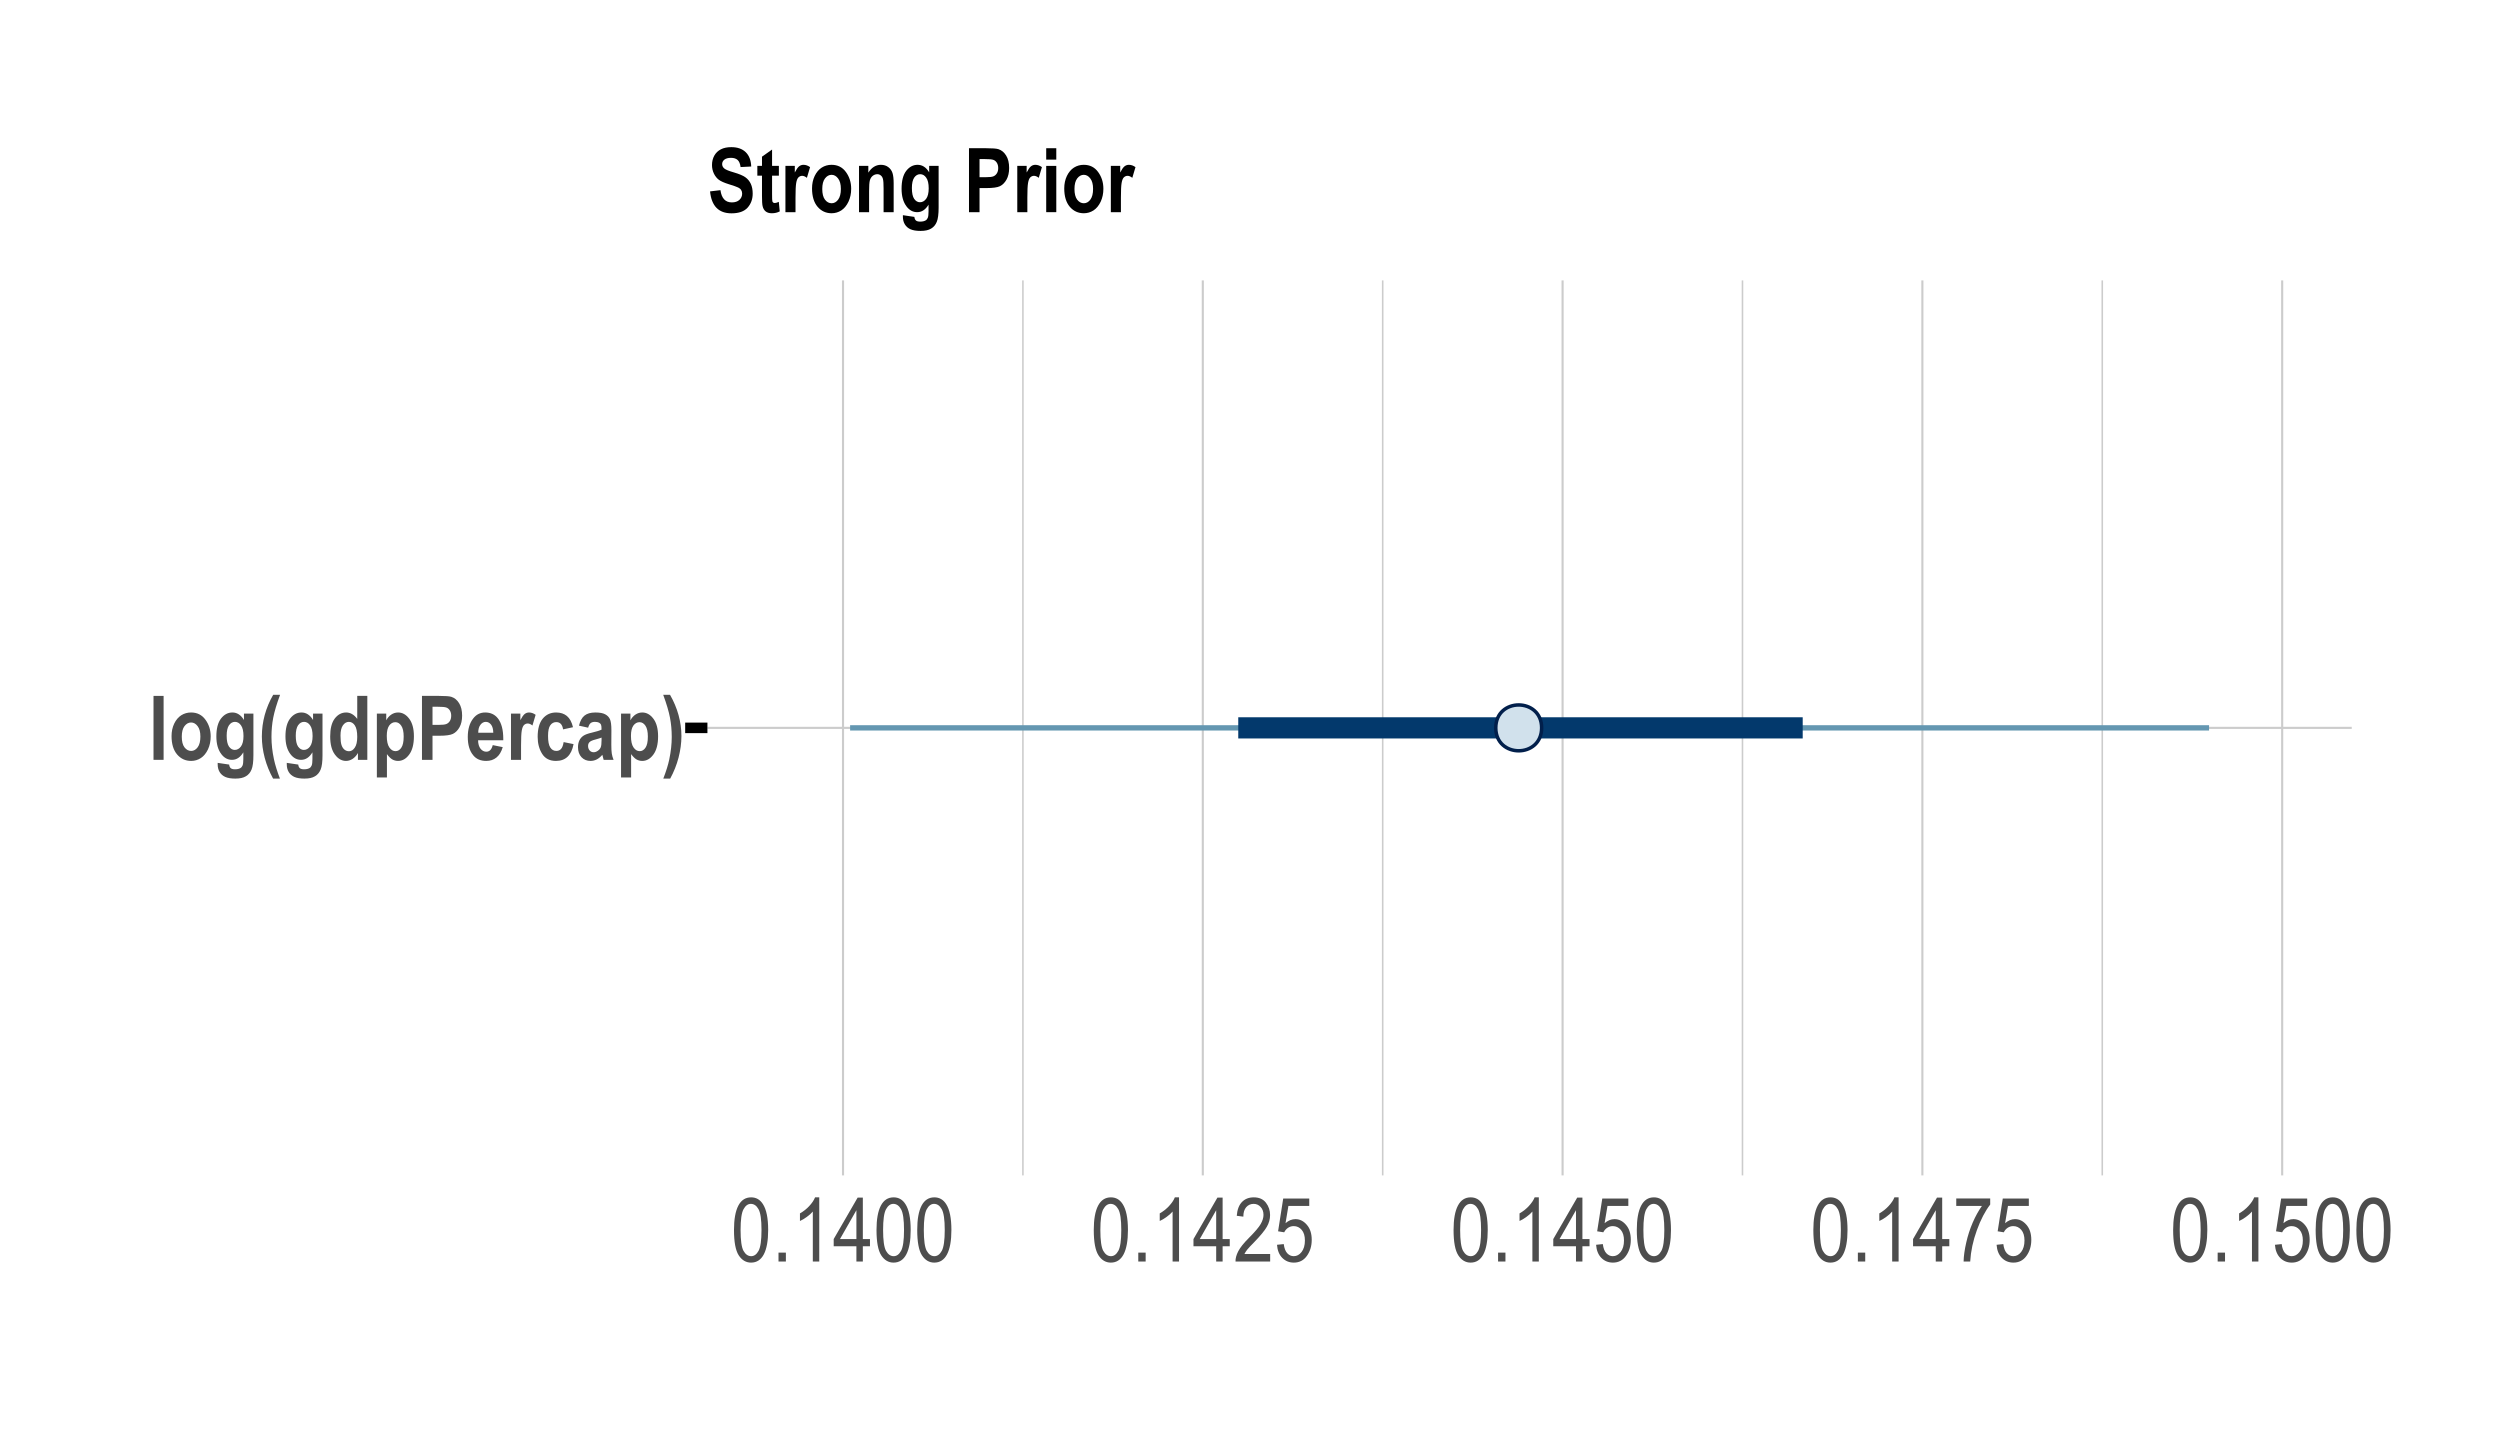
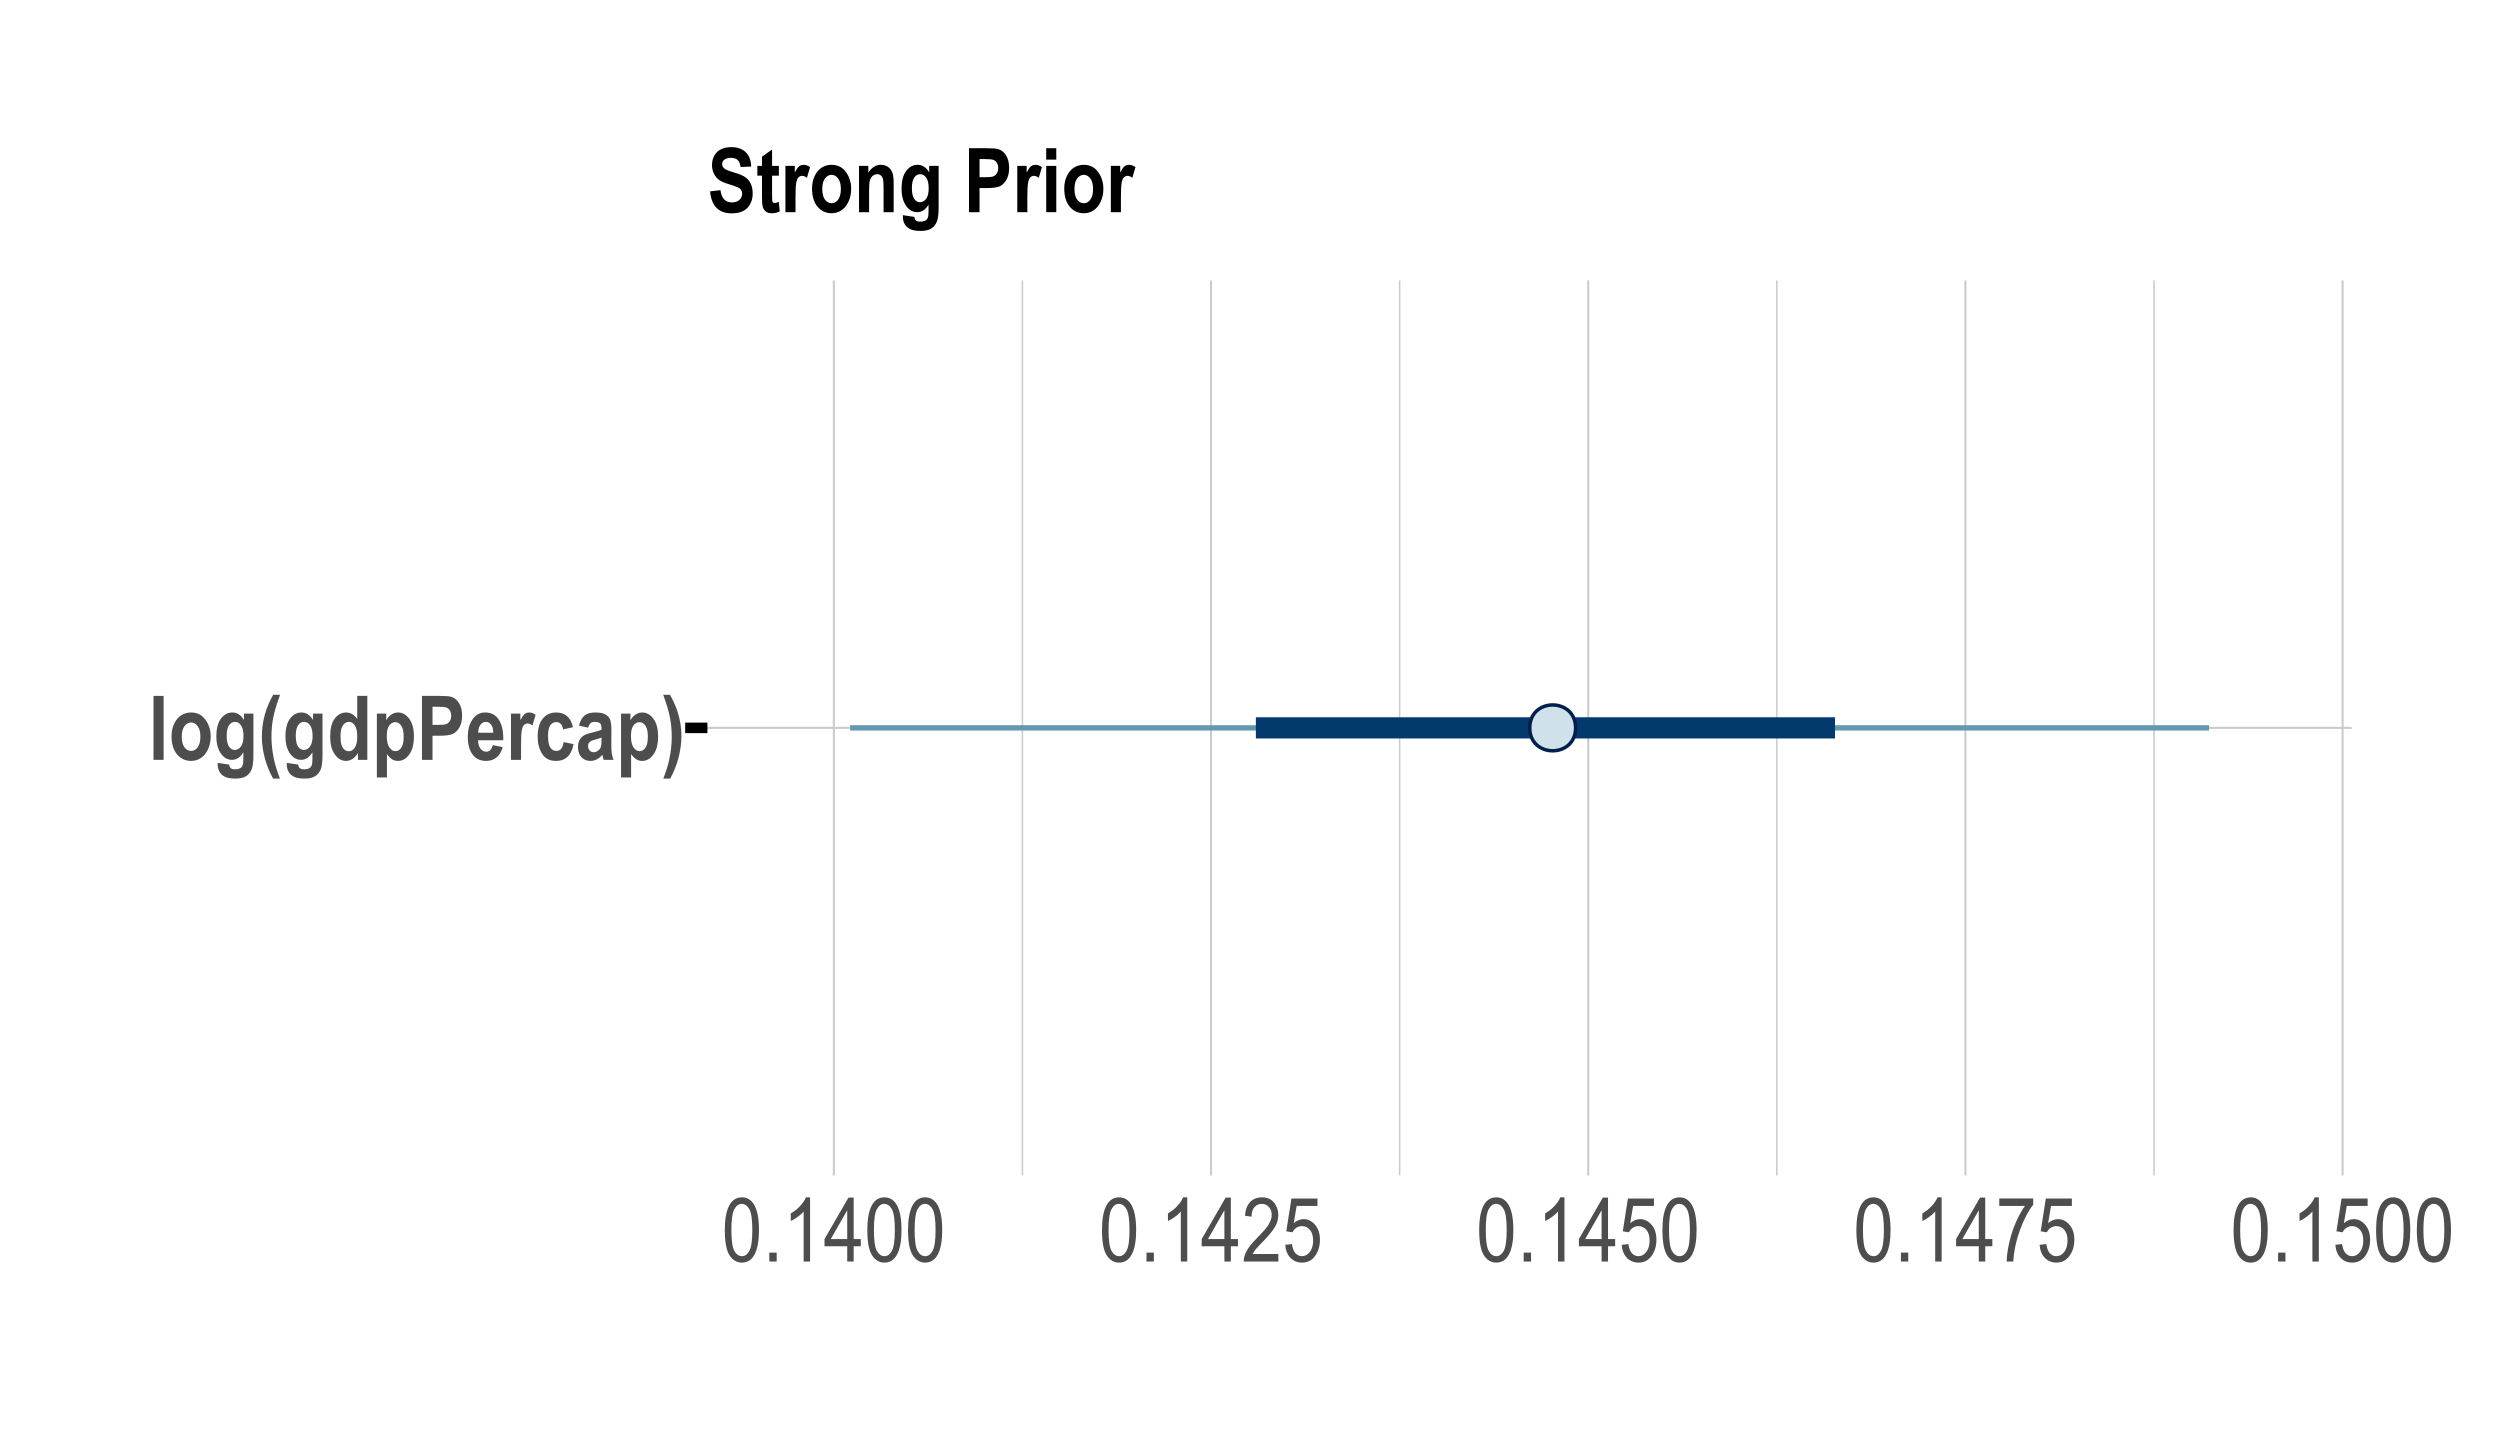
<svg xmlns="http://www.w3.org/2000/svg" xmlns:xlink="http://www.w3.org/1999/xlink" width="504pt" height="288pt" viewBox="0 0 504 288" version="1.1">
  <defs>
    <g>
      <symbol overflow="visible" id="glyph0-0">
        <path style="stroke:none;" d="M 0.391 0 L 0.391 -11.25 L 3.812 -11.25 L 3.812 0 Z M 0.797 -0.469 L 3.406 -0.469 L 3.406 -10.875 L 0.797 -10.875 Z M 0.797 -0.469 " />
      </symbol>
      <symbol overflow="visible" id="glyph0-1">
        <path style="stroke:none;" d="M 1.062 0 L 1.062 -12.891 L 3.094 -12.891 L 3.094 0 Z M 1.062 0 " />
      </symbol>
      <symbol overflow="visible" id="glyph0-2">
        <path style="stroke:none;" d="M 0.594 -4.797 C 0.594 -5.711 0.77 -6.547 1.125 -7.297 C 1.488 -8.047 1.961 -8.609 2.547 -8.984 C 3.141 -9.359 3.801 -9.547 4.531 -9.547 C 5.758 -9.547 6.723 -9.062 7.422 -8.094 C 8.129 -7.133 8.484 -6.008 8.484 -4.719 C 8.484 -3.758 8.301 -2.891 7.938 -2.109 C 7.57 -1.336 7.094 -0.754 6.5 -0.359 C 5.906 0.023 5.254 0.219 4.547 0.219 C 3.41 0.219 2.469 -0.211 1.719 -1.078 C 0.969 -1.953 0.594 -3.191 0.594 -4.797 Z M 2.656 -4.672 C 2.656 -3.723 2.836 -3.004 3.203 -2.516 C 3.578 -2.035 4.023 -1.797 4.547 -1.797 C 5.055 -1.797 5.492 -2.039 5.859 -2.531 C 6.223 -3.02 6.406 -3.738 6.406 -4.688 C 6.406 -5.613 6.219 -6.316 5.844 -6.797 C 5.477 -7.285 5.039 -7.531 4.531 -7.531 C 4.02 -7.531 3.578 -7.285 3.203 -6.797 C 2.836 -6.316 2.656 -5.609 2.656 -4.672 Z M 2.656 -4.672 " />
      </symbol>
      <symbol overflow="visible" id="glyph0-3">
        <path style="stroke:none;" d="M 0.875 0.609 L 3.188 0.953 C 3.227 1.297 3.336 1.539 3.516 1.688 C 3.691 1.832 3.973 1.906 4.359 1.906 C 4.805 1.906 5.164 1.828 5.438 1.672 C 5.633 1.566 5.785 1.391 5.891 1.141 C 5.992 0.898 6.047 0.469 6.047 -0.156 L 6.047 -1.516 C 5.742 -1.004 5.398 -0.625 5.016 -0.375 C 4.641 -0.125 4.219 0 3.75 0 C 2.906 0 2.191 -0.383 1.609 -1.156 C 0.941 -2.031 0.609 -3.219 0.609 -4.719 C 0.609 -6.312 0.922 -7.516 1.547 -8.328 C 2.18 -9.141 2.945 -9.547 3.844 -9.547 C 4.312 -9.547 4.738 -9.422 5.125 -9.172 C 5.52 -8.922 5.867 -8.539 6.172 -8.031 L 6.172 -9.328 L 8.078 -9.328 L 8.078 -0.953 C 8.078 0.391 7.953 1.359 7.703 1.953 C 7.461 2.555 7.082 3.008 6.562 3.312 C 6.051 3.625 5.344 3.781 4.438 3.781 C 3.602 3.781 2.93 3.672 2.422 3.453 C 1.922 3.234 1.535 2.898 1.266 2.453 C 1.004 2.016 0.875 1.504 0.875 0.922 Z M 2.688 -4.859 C 2.688 -3.859 2.844 -3.129 3.156 -2.672 C 3.477 -2.223 3.863 -2 4.312 -2 C 4.801 -2 5.219 -2.227 5.562 -2.688 C 5.906 -3.156 6.078 -3.859 6.078 -4.797 C 6.078 -5.773 5.91 -6.492 5.578 -6.953 C 5.254 -7.422 4.848 -7.656 4.359 -7.656 C 3.879 -7.656 3.477 -7.426 3.156 -6.969 C 2.844 -6.508 2.688 -5.805 2.688 -4.859 Z M 2.688 -4.859 " />
      </symbol>
      <symbol overflow="visible" id="glyph0-4">
        <path style="stroke:none;" d="M 4.406 3.781 L 3.031 3.781 C 2.301 2.469 1.738 1.078 1.344 -0.391 C 0.957 -1.867 0.766 -3.301 0.766 -4.688 C 0.766 -6.176 0.957 -7.629 1.344 -9.047 C 1.738 -10.473 2.305 -11.828 3.047 -13.109 L 4.438 -13.109 C 3.758 -11.273 3.301 -9.742 3.062 -8.516 C 2.82 -7.285 2.703 -5.984 2.703 -4.609 C 2.703 -3.191 2.867 -1.691 3.203 -0.109 C 3.441 1.004 3.844 2.301 4.406 3.781 Z M 4.406 3.781 " />
      </symbol>
      <symbol overflow="visible" id="glyph0-5">
        <path style="stroke:none;" d="M 8.094 0 L 6.203 0 L 6.203 -1.375 C 5.891 -0.844 5.52 -0.441 5.094 -0.172 C 4.676 0.086 4.242 0.219 3.797 0.219 C 2.941 0.219 2.195 -0.207 1.562 -1.062 C 0.926 -1.914 0.609 -3.133 0.609 -4.719 C 0.609 -6.312 0.914 -7.516 1.531 -8.328 C 2.156 -9.141 2.922 -9.547 3.828 -9.547 C 4.254 -9.547 4.656 -9.438 5.031 -9.219 C 5.406 -9 5.75 -8.676 6.062 -8.25 L 6.062 -12.891 L 8.094 -12.891 Z M 2.688 -4.875 C 2.688 -4.031 2.754 -3.398 2.891 -2.984 C 3.035 -2.566 3.238 -2.254 3.5 -2.047 C 3.77 -1.836 4.07 -1.734 4.406 -1.734 C 4.852 -1.734 5.238 -1.973 5.562 -2.453 C 5.895 -2.941 6.062 -3.664 6.062 -4.625 C 6.062 -5.695 5.898 -6.469 5.578 -6.938 C 5.266 -7.414 4.863 -7.656 4.375 -7.656 C 3.906 -7.656 3.504 -7.422 3.172 -6.953 C 2.848 -6.492 2.688 -5.801 2.688 -4.875 Z M 2.688 -4.875 " />
      </symbol>
      <symbol overflow="visible" id="glyph0-6">
        <path style="stroke:none;" d="M 1 -9.328 L 2.891 -9.328 L 2.891 -7.969 C 3.148 -8.457 3.488 -8.844 3.906 -9.125 C 4.332 -9.406 4.789 -9.547 5.281 -9.547 C 6.145 -9.547 6.891 -9.129 7.516 -8.297 C 8.148 -7.461 8.469 -6.281 8.469 -4.75 C 8.469 -3.145 8.148 -1.914 7.516 -1.062 C 6.891 -0.207 6.141 0.219 5.266 0.219 C 4.859 0.219 4.477 0.117 4.125 -0.078 C 3.781 -0.273 3.414 -0.633 3.031 -1.156 L 3.031 3.547 L 1 3.547 Z M 3 -4.828 C 3 -3.773 3.172 -3 3.516 -2.5 C 3.859 -2 4.273 -1.75 4.766 -1.75 C 5.223 -1.75 5.609 -1.977 5.922 -2.438 C 6.242 -2.895 6.406 -3.645 6.406 -4.688 C 6.406 -5.676 6.242 -6.406 5.922 -6.875 C 5.598 -7.352 5.203 -7.594 4.734 -7.594 C 4.234 -7.594 3.816 -7.363 3.484 -6.906 C 3.16 -6.445 3 -5.754 3 -4.828 Z M 3 -4.828 " />
      </symbol>
      <symbol overflow="visible" id="glyph0-7">
        <path style="stroke:none;" d="M 1.078 0 L 1.078 -12.891 L 4.5 -12.891 C 5.781 -12.891 6.613 -12.828 7 -12.703 C 7.633 -12.504 8.156 -12.078 8.562 -11.422 C 8.969 -10.773 9.172 -9.938 9.172 -8.906 C 9.172 -7.977 8.992 -7.195 8.641 -6.562 C 8.285 -5.938 7.844 -5.492 7.312 -5.234 C 6.789 -4.984 5.883 -4.859 4.594 -4.859 L 3.203 -4.859 L 3.203 0 Z M 3.203 -10.703 L 3.203 -7.047 L 4.375 -7.047 C 5.164 -7.047 5.703 -7.102 5.984 -7.219 C 6.273 -7.332 6.508 -7.531 6.688 -7.812 C 6.875 -8.102 6.969 -8.461 6.969 -8.891 C 6.969 -9.316 6.875 -9.676 6.688 -9.969 C 6.5 -10.258 6.266 -10.453 5.984 -10.547 C 5.711 -10.648 5.129 -10.703 4.234 -10.703 Z M 3.203 -10.703 " />
      </symbol>
      <symbol overflow="visible" id="glyph0-8">
        <path style="stroke:none;" d="M 5.5 -2.969 L 7.516 -2.562 C 7.242 -1.625 6.82 -0.926 6.25 -0.469 C 5.688 -0.008 5 0.219 4.188 0.219 C 3.051 0.219 2.176 -0.16 1.562 -0.922 C 0.832 -1.797 0.469 -3.023 0.469 -4.609 C 0.469 -6.172 0.836 -7.422 1.578 -8.359 C 2.191 -9.148 2.992 -9.547 3.984 -9.547 C 5.078 -9.547 5.938 -9.141 6.562 -8.328 C 7.27 -7.398 7.625 -6.035 7.625 -4.234 L 7.625 -3.953 L 2.547 -3.953 C 2.555 -3.211 2.723 -2.641 3.047 -2.234 C 3.367 -1.836 3.754 -1.641 4.203 -1.641 C 4.848 -1.641 5.281 -2.082 5.5 -2.969 Z M 5.609 -5.469 C 5.598 -6.195 5.445 -6.742 5.156 -7.109 C 4.863 -7.473 4.516 -7.656 4.109 -7.656 C 3.68 -7.656 3.32 -7.461 3.031 -7.078 C 2.727 -6.691 2.578 -6.156 2.578 -5.469 Z M 5.609 -5.469 " />
      </symbol>
      <symbol overflow="visible" id="glyph0-9">
        <path style="stroke:none;" d="M 3 0 L 0.969 0 L 0.969 -9.328 L 2.859 -9.328 L 2.859 -8 C 3.18 -8.625 3.469 -9.035 3.719 -9.234 C 3.977 -9.441 4.273 -9.547 4.609 -9.547 C 5.066 -9.547 5.508 -9.391 5.938 -9.078 L 5.297 -6.922 C 4.961 -7.191 4.645 -7.328 4.344 -7.328 C 4.062 -7.328 3.812 -7.223 3.594 -7.016 C 3.383 -6.805 3.234 -6.43 3.141 -5.891 C 3.047 -5.348 3 -4.348 3 -2.891 Z M 3 0 " />
      </symbol>
      <symbol overflow="visible" id="glyph0-10">
        <path style="stroke:none;" d="M 7.734 -6.578 L 5.734 -6.141 C 5.586 -7.117 5.129 -7.609 4.359 -7.609 C 3.859 -7.609 3.457 -7.395 3.156 -6.969 C 2.852 -6.551 2.703 -5.836 2.703 -4.828 C 2.703 -3.723 2.852 -2.941 3.156 -2.484 C 3.457 -2.023 3.863 -1.797 4.375 -1.797 C 4.758 -1.797 5.07 -1.926 5.312 -2.188 C 5.562 -2.445 5.738 -2.91 5.844 -3.578 L 7.844 -3.172 C 7.426 -0.91 6.242 0.219 4.297 0.219 C 3.047 0.219 2.117 -0.254 1.516 -1.203 C 0.91 -2.16 0.609 -3.305 0.609 -4.641 C 0.609 -6.242 0.945 -7.461 1.625 -8.297 C 2.312 -9.129 3.211 -9.547 4.328 -9.547 C 5.223 -9.547 5.953 -9.305 6.516 -8.828 C 7.078 -8.359 7.484 -7.609 7.734 -6.578 Z M 7.734 -6.578 " />
      </symbol>
      <symbol overflow="visible" id="glyph0-11">
        <path style="stroke:none;" d="M 2.578 -6.484 L 0.734 -6.891 C 0.961 -7.836 1.332 -8.516 1.844 -8.922 C 2.352 -9.336 3.086 -9.547 4.047 -9.547 C 4.898 -9.547 5.551 -9.426 6 -9.188 C 6.457 -8.945 6.781 -8.617 6.969 -8.203 C 7.164 -7.785 7.266 -7.035 7.266 -5.953 L 7.25 -3.062 C 7.25 -2.258 7.281 -1.66 7.344 -1.266 C 7.406 -0.867 7.523 -0.445 7.703 0 L 5.703 0 L 5.438 -1.016 C 5.094 -0.609 4.723 -0.301 4.328 -0.094 C 3.93 0.113 3.508 0.219 3.062 0.219 C 2.32 0.219 1.711 -0.031 1.234 -0.531 C 0.766 -1.039 0.531 -1.711 0.531 -2.547 C 0.531 -3.066 0.625 -3.523 0.812 -3.922 C 1.008 -4.316 1.281 -4.629 1.625 -4.859 C 1.977 -5.098 2.547 -5.305 3.328 -5.484 C 4.266 -5.703 4.914 -5.906 5.281 -6.094 C 5.281 -6.602 5.242 -6.938 5.172 -7.094 C 5.098 -7.258 4.961 -7.395 4.766 -7.5 C 4.566 -7.602 4.289 -7.656 3.938 -7.656 C 3.57 -7.656 3.285 -7.57 3.078 -7.406 C 2.867 -7.238 2.703 -6.93 2.578 -6.484 Z M 5.281 -4.484 C 5.02 -4.379 4.617 -4.254 4.078 -4.109 C 3.453 -3.953 3.039 -3.77 2.844 -3.562 C 2.656 -3.363 2.562 -3.109 2.562 -2.797 C 2.562 -2.441 2.664 -2.141 2.875 -1.891 C 3.094 -1.648 3.363 -1.531 3.688 -1.531 C 3.969 -1.531 4.25 -1.629 4.531 -1.828 C 4.812 -2.023 5.004 -2.254 5.109 -2.516 C 5.223 -2.785 5.281 -3.273 5.281 -3.984 Z M 5.281 -4.484 " />
      </symbol>
      <symbol overflow="visible" id="glyph0-12">
        <path style="stroke:none;" d="M 0.5 3.781 C 1.07 2.312 1.473 1.023 1.703 -0.078 C 2.035 -1.672 2.203 -3.18 2.203 -4.609 C 2.203 -5.984 2.082 -7.285 1.844 -8.516 C 1.613 -9.742 1.16 -11.273 0.484 -13.109 L 1.859 -13.109 C 2.617 -11.785 3.191 -10.422 3.578 -9.016 C 3.961 -7.609 4.156 -6.203 4.156 -4.797 C 4.156 -3.391 3.961 -1.941 3.578 -0.453 C 3.191 1.023 2.629 2.438 1.891 3.781 Z M 0.5 3.781 " />
      </symbol>
      <symbol overflow="visible" id="glyph0-13">
        <path style="stroke:none;" d="M 0.531 -4.188 L 2.625 -4.438 C 2.852 -2.789 3.617 -1.969 4.922 -1.969 C 5.566 -1.969 6.07 -2.133 6.438 -2.469 C 6.812 -2.812 7 -3.234 7 -3.734 C 7 -4.023 6.93 -4.27 6.797 -4.469 C 6.672 -4.676 6.473 -4.844 6.203 -4.969 C 5.941 -5.102 5.305 -5.328 4.297 -5.641 C 3.391 -5.922 2.723 -6.219 2.297 -6.531 C 1.879 -6.852 1.547 -7.273 1.297 -7.797 C 1.047 -8.328 0.922 -8.895 0.922 -9.5 C 0.922 -10.207 1.078 -10.844 1.391 -11.406 C 1.711 -11.969 2.156 -12.391 2.719 -12.672 C 3.281 -12.961 3.977 -13.109 4.812 -13.109 C 6.051 -13.109 7.02 -12.77 7.719 -12.094 C 8.414 -11.414 8.785 -10.453 8.828 -9.203 L 6.688 -9.094 C 6.594 -9.781 6.391 -10.258 6.078 -10.531 C 5.766 -10.812 5.32 -10.953 4.75 -10.953 C 4.176 -10.953 3.734 -10.832 3.422 -10.594 C 3.117 -10.352 2.969 -10.051 2.969 -9.688 C 2.969 -9.344 3.109 -9.051 3.391 -8.812 C 3.672 -8.57 4.316 -8.305 5.328 -8.016 C 6.398 -7.703 7.176 -7.375 7.656 -7.031 C 8.133 -6.688 8.5 -6.242 8.75 -5.703 C 9 -5.16 9.125 -4.504 9.125 -3.734 C 9.125 -2.617 8.781 -1.676 8.094 -0.906 C 7.406 -0.145 6.328 0.234 4.859 0.234 C 2.266 0.234 0.82 -1.238 0.531 -4.188 Z M 0.531 -4.188 " />
      </symbol>
      <symbol overflow="visible" id="glyph0-14">
        <path style="stroke:none;" d="M 4.562 -9.328 L 4.562 -7.359 L 3.188 -7.359 L 3.188 -3.609 C 3.188 -2.785 3.207 -2.312 3.25 -2.188 C 3.32 -1.957 3.488 -1.844 3.75 -1.844 C 3.938 -1.844 4.203 -1.922 4.547 -2.078 L 4.734 -0.156 C 4.266 0.094 3.734 0.219 3.141 0.219 C 2.617 0.219 2.203 0.094 1.891 -0.156 C 1.586 -0.406 1.383 -0.758 1.281 -1.219 C 1.195 -1.562 1.156 -2.254 1.156 -3.297 L 1.156 -7.359 L 0.219 -7.359 L 0.219 -9.328 L 1.156 -9.328 L 1.156 -11.188 L 3.188 -12.625 L 3.188 -9.328 Z M 4.562 -9.328 " />
      </symbol>
      <symbol overflow="visible" id="glyph0-15">
        <path style="stroke:none;" d="M 8.031 0 L 6 0 L 6 -4.766 C 6 -5.723 5.957 -6.359 5.875 -6.672 C 5.801 -6.984 5.66 -7.223 5.453 -7.391 C 5.242 -7.566 5.008 -7.656 4.75 -7.656 C 4.406 -7.656 4.094 -7.547 3.812 -7.328 C 3.539 -7.109 3.348 -6.805 3.234 -6.422 C 3.129 -6.035 3.078 -5.305 3.078 -4.234 L 3.078 0 L 1.047 0 L 1.047 -9.328 L 2.922 -9.328 L 2.922 -7.969 C 3.254 -8.488 3.629 -8.879 4.047 -9.141 C 4.473 -9.41 4.941 -9.547 5.453 -9.547 C 6.047 -9.547 6.547 -9.391 6.953 -9.078 C 7.359 -8.773 7.641 -8.379 7.797 -7.891 C 7.953 -7.41 8.031 -6.711 8.031 -5.797 Z M 8.031 0 " />
      </symbol>
      <symbol overflow="visible" id="glyph0-16">
        <path style="stroke:none;" d="" />
      </symbol>
      <symbol overflow="visible" id="glyph0-17">
        <path style="stroke:none;" d="M 1.062 -10.594 L 1.062 -12.891 L 3.094 -12.891 L 3.094 -10.594 Z M 1.062 0 L 1.062 -9.328 L 3.094 -9.328 L 3.094 0 Z M 1.062 0 " />
      </symbol>
      <symbol overflow="visible" id="glyph1-0">
        <path style="stroke:none;" d="M 0.391 0 L 0.391 -11.25 L 3.812 -11.25 L 3.812 0 Z M 0.797 -0.469 L 3.406 -0.469 L 3.406 -10.875 L 0.797 -10.875 Z M 0.797 -0.469 " />
      </symbol>
      <symbol overflow="visible" id="glyph1-1">
        <path style="stroke:none;" d="M 0.594 -6.359 C 0.594 -8.516 0.883 -10.148 1.469 -11.266 C 2.051 -12.379 2.91 -12.938 4.047 -12.938 C 5.055 -12.938 5.848 -12.484 6.422 -11.578 C 7.129 -10.492 7.484 -8.754 7.484 -6.359 C 7.484 -4.203 7.191 -2.566 6.609 -1.453 C 6.023 -0.336 5.164 0.219 4.031 0.219 C 3.02 0.219 2.191 -0.27 1.547 -1.25 C 0.91 -2.238 0.594 -3.941 0.594 -6.359 Z M 1.922 -6.359 C 1.922 -4.266 2.117 -2.859 2.516 -2.141 C 2.922 -1.43 3.438 -1.078 4.062 -1.078 C 4.656 -1.078 5.148 -1.438 5.547 -2.156 C 5.941 -2.883 6.141 -4.285 6.141 -6.359 C 6.141 -8.453 5.938 -9.852 5.531 -10.562 C 5.133 -11.27 4.617 -11.625 3.984 -11.625 C 3.398 -11.625 2.91 -11.266 2.516 -10.547 C 2.117 -9.828 1.922 -8.43 1.922 -6.359 Z M 1.922 -6.359 " />
      </symbol>
      <symbol overflow="visible" id="glyph1-2">
        <path style="stroke:none;" d="M 1.359 0 L 1.359 -1.797 L 2.844 -1.797 L 2.844 0 Z M 1.359 0 " />
      </symbol>
      <symbol overflow="visible" id="glyph1-3">
        <path style="stroke:none;" d="M 5.469 0 L 4.172 0 L 4.172 -10.078 C 3.879 -9.723 3.477 -9.363 2.969 -9 C 2.469 -8.633 2.004 -8.359 1.578 -8.172 L 1.578 -9.703 C 2.297 -10.109 2.926 -10.609 3.469 -11.203 C 4.02 -11.797 4.406 -12.375 4.625 -12.938 L 5.469 -12.938 Z M 5.469 0 " />
      </symbol>
      <symbol overflow="visible" id="glyph1-4">
        <path style="stroke:none;" d="M 4.75 0 L 4.75 -3.078 L 0.172 -3.078 L 0.172 -4.531 L 5 -12.891 L 6.047 -12.891 L 6.047 -4.531 L 7.484 -4.531 L 7.484 -3.078 L 6.047 -3.078 L 6.047 0 Z M 4.75 -4.531 L 4.75 -10.344 L 1.438 -4.531 Z M 4.75 -4.531 " />
      </symbol>
      <symbol overflow="visible" id="glyph1-5">
        <path style="stroke:none;" d="M 7.422 -1.516 L 7.422 0 L 0.438 0 C 0.414 -0.613 0.598 -1.301 0.984 -2.062 C 1.379 -2.82 2.098 -3.723 3.141 -4.766 C 4.348 -5.973 5.141 -6.906 5.516 -7.562 C 5.891 -8.219 6.078 -8.832 6.078 -9.406 C 6.078 -10.062 5.883 -10.594 5.5 -11 C 5.125 -11.414 4.656 -11.625 4.094 -11.625 C 3.488 -11.625 2.988 -11.398 2.594 -10.953 C 2.207 -10.516 2.016 -9.879 2.016 -9.047 L 0.688 -9.219 C 0.781 -10.445 1.129 -11.375 1.734 -12 C 2.336 -12.625 3.133 -12.938 4.125 -12.938 C 5.207 -12.938 6.023 -12.57 6.578 -11.844 C 7.129 -11.125 7.406 -10.301 7.406 -9.375 C 7.406 -8.551 7.188 -7.758 6.75 -7 C 6.32 -6.25 5.504 -5.25 4.297 -4 C 3.516 -3.207 3.008 -2.664 2.781 -2.375 C 2.562 -2.094 2.379 -1.805 2.234 -1.516 Z M 7.422 -1.516 " />
      </symbol>
      <symbol overflow="visible" id="glyph1-6">
        <path style="stroke:none;" d="M 0.594 -3.375 L 1.953 -3.516 C 2.055 -2.691 2.289 -2.078 2.656 -1.672 C 3.031 -1.273 3.469 -1.078 3.969 -1.078 C 4.582 -1.078 5.109 -1.359 5.547 -1.922 C 5.992 -2.492 6.219 -3.27 6.219 -4.25 C 6.219 -5.164 6.004 -5.875 5.578 -6.375 C 5.148 -6.883 4.609 -7.141 3.953 -7.141 C 3.555 -7.141 3.188 -7.031 2.844 -6.812 C 2.508 -6.594 2.242 -6.285 2.047 -5.891 L 0.812 -6.094 L 1.844 -12.703 L 7.094 -12.703 L 7.094 -11.203 L 2.891 -11.203 L 2.312 -7.734 C 2.938 -8.273 3.602 -8.547 4.312 -8.547 C 5.195 -8.547 5.961 -8.164 6.609 -7.406 C 7.266 -6.656 7.594 -5.645 7.594 -4.375 C 7.594 -3.113 7.266 -2.031 6.609 -1.125 C 5.961 -0.227 5.086 0.219 3.984 0.219 C 3.066 0.219 2.289 -0.098 1.656 -0.734 C 1.031 -1.367 0.676 -2.25 0.594 -3.375 Z M 0.594 -3.375 " />
      </symbol>
      <symbol overflow="visible" id="glyph1-7">
        <path style="stroke:none;" d="M 0.672 -11.203 L 0.672 -12.719 L 7.516 -12.719 L 7.516 -11.484 C 6.492 -10.16 5.598 -8.438 4.828 -6.312 C 4.055 -4.188 3.609 -2.082 3.484 0 L 2.156 0 C 2.176 -1.082 2.348 -2.336 2.672 -3.766 C 2.992 -5.203 3.438 -6.57 4 -7.875 C 4.57 -9.176 5.188 -10.285 5.844 -11.203 Z M 0.672 -11.203 " />
      </symbol>
    </g>
    <clipPath id="clip1">
-       <path d="M 206 56.523 L 207 56.523 L 207 236.957 L 206 236.957 Z M 206 56.523 " />
+       <path d="M 205 56.523 L 207 56.523 L 207 236.957 L 205 236.957 Z M 205 56.523 " />
    </clipPath>
    <clipPath id="clip2">
-       <path d="M 278 56.523 L 279 56.523 L 279 236.957 L 278 236.957 Z M 278 56.523 " />
+       <path d="M 282 56.523 L 283 56.523 L 283 236.957 L 282 236.957 Z M 282 56.523 " />
    </clipPath>
    <clipPath id="clip3">
-       <path d="M 351 56.523 L 352 56.523 L 352 236.957 L 351 236.957 Z M 351 56.523 " />
+       <path d="M 358 56.523 L 359 56.523 L 359 236.957 L 358 236.957 Z M 358 56.523 " />
    </clipPath>
    <clipPath id="clip4">
-       <path d="M 423 56.523 L 424 56.523 L 424 236.957 L 423 236.957 Z M 423 56.523 " />
+       <path d="M 434 56.523 L 435 56.523 L 435 236.957 L 434 236.957 Z M 434 56.523 " />
    </clipPath>
    <clipPath id="clip5">
      <path d="M 142.617 146 L 474.113 146 L 474.113 147 L 142.617 147 Z M 142.617 146 " />
    </clipPath>
    <clipPath id="clip6">
-       <path d="M 169 56.523 L 171 56.523 L 171 236.957 L 169 236.957 Z M 169 56.523 " />
+       <path d="M 167 56.523 L 169 56.523 L 169 236.957 L 167 236.957 Z M 167 56.523 " />
    </clipPath>
    <clipPath id="clip7">
-       <path d="M 242 56.523 L 243 56.523 L 243 236.957 L 242 236.957 Z M 242 56.523 " />
+       <path d="M 243 56.523 L 245 56.523 L 245 236.957 L 243 236.957 Z M 243 56.523 " />
    </clipPath>
    <clipPath id="clip8">
-       <path d="M 314 56.523 L 316 56.523 L 316 236.957 L 314 236.957 Z M 314 56.523 " />
+       <path d="M 319 56.523 L 321 56.523 L 321 236.957 L 319 236.957 Z M 319 56.523 " />
    </clipPath>
    <clipPath id="clip9">
-       <path d="M 387 56.523 L 388 56.523 L 388 236.957 L 387 236.957 Z M 387 56.523 " />
+       <path d="M 396 56.523 L 397 56.523 L 397 236.957 L 396 236.957 Z M 396 56.523 " />
    </clipPath>
    <clipPath id="clip10">
-       <path d="M 459 56.523 L 461 56.523 L 461 236.957 L 459 236.957 Z M 459 56.523 " />
+       <path d="M 472 56.523 L 473 56.523 L 473 236.957 L 472 236.957 Z M 472 56.523 " />
    </clipPath>
  </defs>
  <g id="surface89">
    <rect x="0" y="0" width="504" height="288" style="fill:rgb(100%,100%,100%);fill-opacity:1;stroke:none;" />
    <g clip-path="url(#clip1)" clip-rule="nonzero">
-       <path style="fill:none;stroke-width:0.32;stroke-linecap:butt;stroke-linejoin:round;stroke:rgb(80%,80%,80%);stroke-opacity:1;stroke-miterlimit:10;" d="M 206.219 236.957 L 206.219 56.523 " />
+       <path style="fill:none;stroke-width:0.32;stroke-linecap:butt;stroke-linejoin:round;stroke:rgb(80%,80%,80%);stroke-opacity:1;stroke-miterlimit:10;" d="M 206.121 236.957 L 206.121 56.523 " />
    </g>
    <g clip-path="url(#clip2)" clip-rule="nonzero">
-       <path style="fill:none;stroke-width:0.32;stroke-linecap:butt;stroke-linejoin:round;stroke:rgb(80%,80%,80%);stroke-opacity:1;stroke-miterlimit:10;" d="M 278.75 236.957 L 278.75 56.523 " />
+       <path style="fill:none;stroke-width:0.32;stroke-linecap:butt;stroke-linejoin:round;stroke:rgb(80%,80%,80%);stroke-opacity:1;stroke-miterlimit:10;" d="M 282.164 236.957 L 282.164 56.523 " />
    </g>
    <g clip-path="url(#clip3)" clip-rule="nonzero">
-       <path style="fill:none;stroke-width:0.32;stroke-linecap:butt;stroke-linejoin:round;stroke:rgb(80%,80%,80%);stroke-opacity:1;stroke-miterlimit:10;" d="M 351.285 236.957 L 351.285 56.523 " />
+       <path style="fill:none;stroke-width:0.32;stroke-linecap:butt;stroke-linejoin:round;stroke:rgb(80%,80%,80%);stroke-opacity:1;stroke-miterlimit:10;" d="M 358.207 236.957 L 358.207 56.523 " />
    </g>
    <g clip-path="url(#clip4)" clip-rule="nonzero">
-       <path style="fill:none;stroke-width:0.32;stroke-linecap:butt;stroke-linejoin:round;stroke:rgb(80%,80%,80%);stroke-opacity:1;stroke-miterlimit:10;" d="M 423.816 236.957 L 423.816 56.523 " />
+       <path style="fill:none;stroke-width:0.32;stroke-linecap:butt;stroke-linejoin:round;stroke:rgb(80%,80%,80%);stroke-opacity:1;stroke-miterlimit:10;" d="M 434.246 236.957 L 434.246 56.523 " />
    </g>
    <g clip-path="url(#clip5)" clip-rule="nonzero">
      <path style="fill:none;stroke-width:0.427;stroke-linecap:butt;stroke-linejoin:round;stroke:rgb(80%,80%,80%);stroke-opacity:1;stroke-miterlimit:10;" d="M 142.617 146.738 L 474.113 146.738 " />
    </g>
    <g clip-path="url(#clip6)" clip-rule="nonzero">
-       <path style="fill:none;stroke-width:0.427;stroke-linecap:butt;stroke-linejoin:round;stroke:rgb(80%,80%,80%);stroke-opacity:1;stroke-miterlimit:10;" d="M 169.953 236.957 L 169.953 56.523 " />
+       <path style="fill:none;stroke-width:0.427;stroke-linecap:butt;stroke-linejoin:round;stroke:rgb(80%,80%,80%);stroke-opacity:1;stroke-miterlimit:10;" d="M 168.102 236.957 L 168.102 56.523 " />
    </g>
    <g clip-path="url(#clip7)" clip-rule="nonzero">
-       <path style="fill:none;stroke-width:0.427;stroke-linecap:butt;stroke-linejoin:round;stroke:rgb(80%,80%,80%);stroke-opacity:1;stroke-miterlimit:10;" d="M 242.484 236.957 L 242.484 56.523 " />
+       <path style="fill:none;stroke-width:0.427;stroke-linecap:butt;stroke-linejoin:round;stroke:rgb(80%,80%,80%);stroke-opacity:1;stroke-miterlimit:10;" d="M 244.141 236.957 L 244.141 56.523 " />
    </g>
    <g clip-path="url(#clip8)" clip-rule="nonzero">
-       <path style="fill:none;stroke-width:0.427;stroke-linecap:butt;stroke-linejoin:round;stroke:rgb(80%,80%,80%);stroke-opacity:1;stroke-miterlimit:10;" d="M 315.02 236.957 L 315.02 56.523 " />
+       <path style="fill:none;stroke-width:0.427;stroke-linecap:butt;stroke-linejoin:round;stroke:rgb(80%,80%,80%);stroke-opacity:1;stroke-miterlimit:10;" d="M 320.184 236.957 L 320.184 56.523 " />
    </g>
    <g clip-path="url(#clip9)" clip-rule="nonzero">
-       <path style="fill:none;stroke-width:0.427;stroke-linecap:butt;stroke-linejoin:round;stroke:rgb(80%,80%,80%);stroke-opacity:1;stroke-miterlimit:10;" d="M 387.551 236.957 L 387.551 56.523 " />
+       <path style="fill:none;stroke-width:0.427;stroke-linecap:butt;stroke-linejoin:round;stroke:rgb(80%,80%,80%);stroke-opacity:1;stroke-miterlimit:10;" d="M 396.227 236.957 L 396.227 56.523 " />
    </g>
    <g clip-path="url(#clip10)" clip-rule="nonzero">
-       <path style="fill:none;stroke-width:0.427;stroke-linecap:butt;stroke-linejoin:round;stroke:rgb(80%,80%,80%);stroke-opacity:1;stroke-miterlimit:10;" d="M 460.086 236.957 L 460.086 56.523 " />
+       <path style="fill:none;stroke-width:0.427;stroke-linecap:butt;stroke-linejoin:round;stroke:rgb(80%,80%,80%);stroke-opacity:1;stroke-miterlimit:10;" d="M 472.27 236.957 L 472.27 56.523 " />
    </g>
    <path style="fill:none;stroke-width:1.067;stroke-linecap:butt;stroke-linejoin:round;stroke:rgb(39.216%,59.216%,69.412%);stroke-opacity:1;stroke-miterlimit:10;" d="M 171.383 146.738 L 445.348 146.738 " />
-     <path style="fill:none;stroke-width:4.268;stroke-linecap:butt;stroke-linejoin:round;stroke:rgb(1.176%,22.353%,42.353%);stroke-opacity:1;stroke-miterlimit:10;" d="M 249.633 146.738 L 363.426 146.738 " />
-     <path style="fill-rule:nonzero;fill:rgb(81.961%,88.235%,92.549%);fill-opacity:1;stroke-width:0.709;stroke-linecap:round;stroke-linejoin:round;stroke:rgb(0.392%,12.157%,29.412%);stroke-opacity:1;stroke-miterlimit:10;" d="M 310.793 146.738 C 310.793 152.902 301.547 152.902 301.547 146.738 C 301.547 140.578 310.793 140.578 310.793 146.738 " />
+     <path style="fill:none;stroke-width:4.268;stroke-linecap:butt;stroke-linejoin:round;stroke:rgb(1.176%,22.353%,42.353%);stroke-opacity:1;stroke-miterlimit:10;" d="M 253.184 146.738 L 369.938 146.738 " />
+     <path style="fill-rule:nonzero;fill:rgb(81.961%,88.235%,92.549%);fill-opacity:1;stroke-width:0.709;stroke-linecap:round;stroke-linejoin:round;stroke:rgb(0.392%,12.157%,29.412%);stroke-opacity:1;stroke-miterlimit:10;" d="M 317.645 146.738 C 317.645 152.902 308.398 152.902 308.398 146.738 C 308.398 140.578 317.645 140.578 317.645 146.738 " />
    <g style="fill:rgb(30.196%,30.196%,30.196%);fill-opacity:1;">
      <use xlink:href="#glyph0-1" x="29.887" y="153.184" />
      <use xlink:href="#glyph0-2" x="33.991" y="153.184" />
      <use xlink:href="#glyph0-3" x="43.009" y="153.184" />
      <use xlink:href="#glyph0-4" x="52.026" y="153.184" />
      <use xlink:href="#glyph0-3" x="56.939" y="153.184" />
      <use xlink:href="#glyph0-5" x="65.957" y="153.184" />
      <use xlink:href="#glyph0-6" x="74.975" y="153.184" />
      <use xlink:href="#glyph0-7" x="83.992" y="153.184" />
      <use xlink:href="#glyph0-8" x="93.836" y="153.184" />
      <use xlink:href="#glyph0-9" x="102.045" y="153.184" />
      <use xlink:href="#glyph0-10" x="107.784" y="153.184" />
      <use xlink:href="#glyph0-11" x="115.993" y="153.184" />
      <use xlink:href="#glyph0-6" x="124.202" y="153.184" />
      <use xlink:href="#glyph0-12" x="133.22" y="153.184" />
    </g>
    <path style="fill:none;stroke-width:2.134;stroke-linecap:butt;stroke-linejoin:round;stroke:rgb(0%,0%,0%);stroke-opacity:1;stroke-miterlimit:10;" d="M 138.133 146.738 L 142.617 146.738 " />
    <g style="fill:rgb(30.196%,30.196%,30.196%);fill-opacity:1;">
-       <use xlink:href="#glyph1-1" x="147.379" y="254.324" />
-       <use xlink:href="#glyph1-2" x="155.588" y="254.324" />
-       <use xlink:href="#glyph1-3" x="159.692" y="254.324" />
-       <use xlink:href="#glyph1-4" x="167.901" y="254.324" />
-       <use xlink:href="#glyph1-1" x="176.11" y="254.324" />
-       <use xlink:href="#glyph1-1" x="184.319" y="254.324" />
-     </g>
-     <g style="fill:rgb(30.196%,30.196%,30.196%);fill-opacity:1;">
-       <use xlink:href="#glyph1-1" x="219.91" y="254.324" />
-       <use xlink:href="#glyph1-2" x="228.119" y="254.324" />
-       <use xlink:href="#glyph1-3" x="232.224" y="254.324" />
-       <use xlink:href="#glyph1-4" x="240.433" y="254.324" />
-       <use xlink:href="#glyph1-5" x="248.642" y="254.324" />
-       <use xlink:href="#glyph1-6" x="256.851" y="254.324" />
-     </g>
-     <g style="fill:rgb(30.196%,30.196%,30.196%);fill-opacity:1;">
-       <use xlink:href="#glyph1-1" x="292.445" y="254.324" />
-       <use xlink:href="#glyph1-2" x="300.654" y="254.324" />
-       <use xlink:href="#glyph1-3" x="304.759" y="254.324" />
-       <use xlink:href="#glyph1-4" x="312.968" y="254.324" />
-       <use xlink:href="#glyph1-6" x="321.177" y="254.324" />
-       <use xlink:href="#glyph1-1" x="329.386" y="254.324" />
-     </g>
-     <g style="fill:rgb(30.196%,30.196%,30.196%);fill-opacity:1;">
-       <use xlink:href="#glyph1-1" x="364.977" y="254.324" />
-       <use xlink:href="#glyph1-2" x="373.186" y="254.324" />
-       <use xlink:href="#glyph1-3" x="377.29" y="254.324" />
-       <use xlink:href="#glyph1-4" x="385.499" y="254.324" />
-       <use xlink:href="#glyph1-7" x="393.708" y="254.324" />
-       <use xlink:href="#glyph1-6" x="401.917" y="254.324" />
-     </g>
-     <g style="fill:rgb(30.196%,30.196%,30.196%);fill-opacity:1;">
-       <use xlink:href="#glyph1-1" x="437.512" y="254.324" />
-       <use xlink:href="#glyph1-2" x="445.721" y="254.324" />
-       <use xlink:href="#glyph1-3" x="449.825" y="254.324" />
-       <use xlink:href="#glyph1-6" x="458.034" y="254.324" />
-       <use xlink:href="#glyph1-1" x="466.243" y="254.324" />
-       <use xlink:href="#glyph1-1" x="474.452" y="254.324" />
+       <use xlink:href="#glyph1-1" x="145.527" y="254.324" />
+       <use xlink:href="#glyph1-2" x="153.736" y="254.324" />
+       <use xlink:href="#glyph1-3" x="157.841" y="254.324" />
+       <use xlink:href="#glyph1-4" x="166.05" y="254.324" />
+       <use xlink:href="#glyph1-1" x="174.259" y="254.324" />
+       <use xlink:href="#glyph1-1" x="182.468" y="254.324" />
+     </g>
+     <g style="fill:rgb(30.196%,30.196%,30.196%);fill-opacity:1;">
+       <use xlink:href="#glyph1-1" x="221.566" y="254.324" />
+       <use xlink:href="#glyph1-2" x="229.775" y="254.324" />
+       <use xlink:href="#glyph1-3" x="233.88" y="254.324" />
+       <use xlink:href="#glyph1-4" x="242.089" y="254.324" />
+       <use xlink:href="#glyph1-5" x="250.298" y="254.324" />
+       <use xlink:href="#glyph1-6" x="258.507" y="254.324" />
+     </g>
+     <g style="fill:rgb(30.196%,30.196%,30.196%);fill-opacity:1;">
+       <use xlink:href="#glyph1-1" x="297.609" y="254.324" />
+       <use xlink:href="#glyph1-2" x="305.818" y="254.324" />
+       <use xlink:href="#glyph1-3" x="309.923" y="254.324" />
+       <use xlink:href="#glyph1-4" x="318.132" y="254.324" />
+       <use xlink:href="#glyph1-6" x="326.341" y="254.324" />
+       <use xlink:href="#glyph1-1" x="334.55" y="254.324" />
+     </g>
+     <g style="fill:rgb(30.196%,30.196%,30.196%);fill-opacity:1;">
+       <use xlink:href="#glyph1-1" x="373.652" y="254.324" />
+       <use xlink:href="#glyph1-2" x="381.861" y="254.324" />
+       <use xlink:href="#glyph1-3" x="385.966" y="254.324" />
+       <use xlink:href="#glyph1-4" x="394.175" y="254.324" />
+       <use xlink:href="#glyph1-7" x="402.384" y="254.324" />
+       <use xlink:href="#glyph1-6" x="410.593" y="254.324" />
+     </g>
+     <g style="fill:rgb(30.196%,30.196%,30.196%);fill-opacity:1;">
+       <use xlink:href="#glyph1-1" x="449.695" y="254.324" />
+       <use xlink:href="#glyph1-2" x="457.904" y="254.324" />
+       <use xlink:href="#glyph1-3" x="462.009" y="254.324" />
+       <use xlink:href="#glyph1-6" x="470.218" y="254.324" />
+       <use xlink:href="#glyph1-1" x="478.427" y="254.324" />
+       <use xlink:href="#glyph1-1" x="486.636" y="254.324" />
    </g>
    <g style="fill:rgb(0%,0%,0%);fill-opacity:1;">
      <use xlink:href="#glyph0-13" x="142.617" y="42.773" />
      <use xlink:href="#glyph0-14" x="152.461" y="42.773" />
      <use xlink:href="#glyph0-9" x="157.374" y="42.773" />
      <use xlink:href="#glyph0-2" x="163.113" y="42.773" />
      <use xlink:href="#glyph0-15" x="172.131" y="42.773" />
      <use xlink:href="#glyph0-3" x="181.148" y="42.773" />
      <use xlink:href="#glyph0-16" x="190.166" y="42.773" />
      <use xlink:href="#glyph0-7" x="194.271" y="42.773" />
      <use xlink:href="#glyph0-9" x="204.114" y="42.773" />
      <use xlink:href="#glyph0-17" x="209.854" y="42.773" />
      <use xlink:href="#glyph0-2" x="213.958" y="42.773" />
      <use xlink:href="#glyph0-9" x="222.976" y="42.773" />
    </g>
  </g>
</svg>
